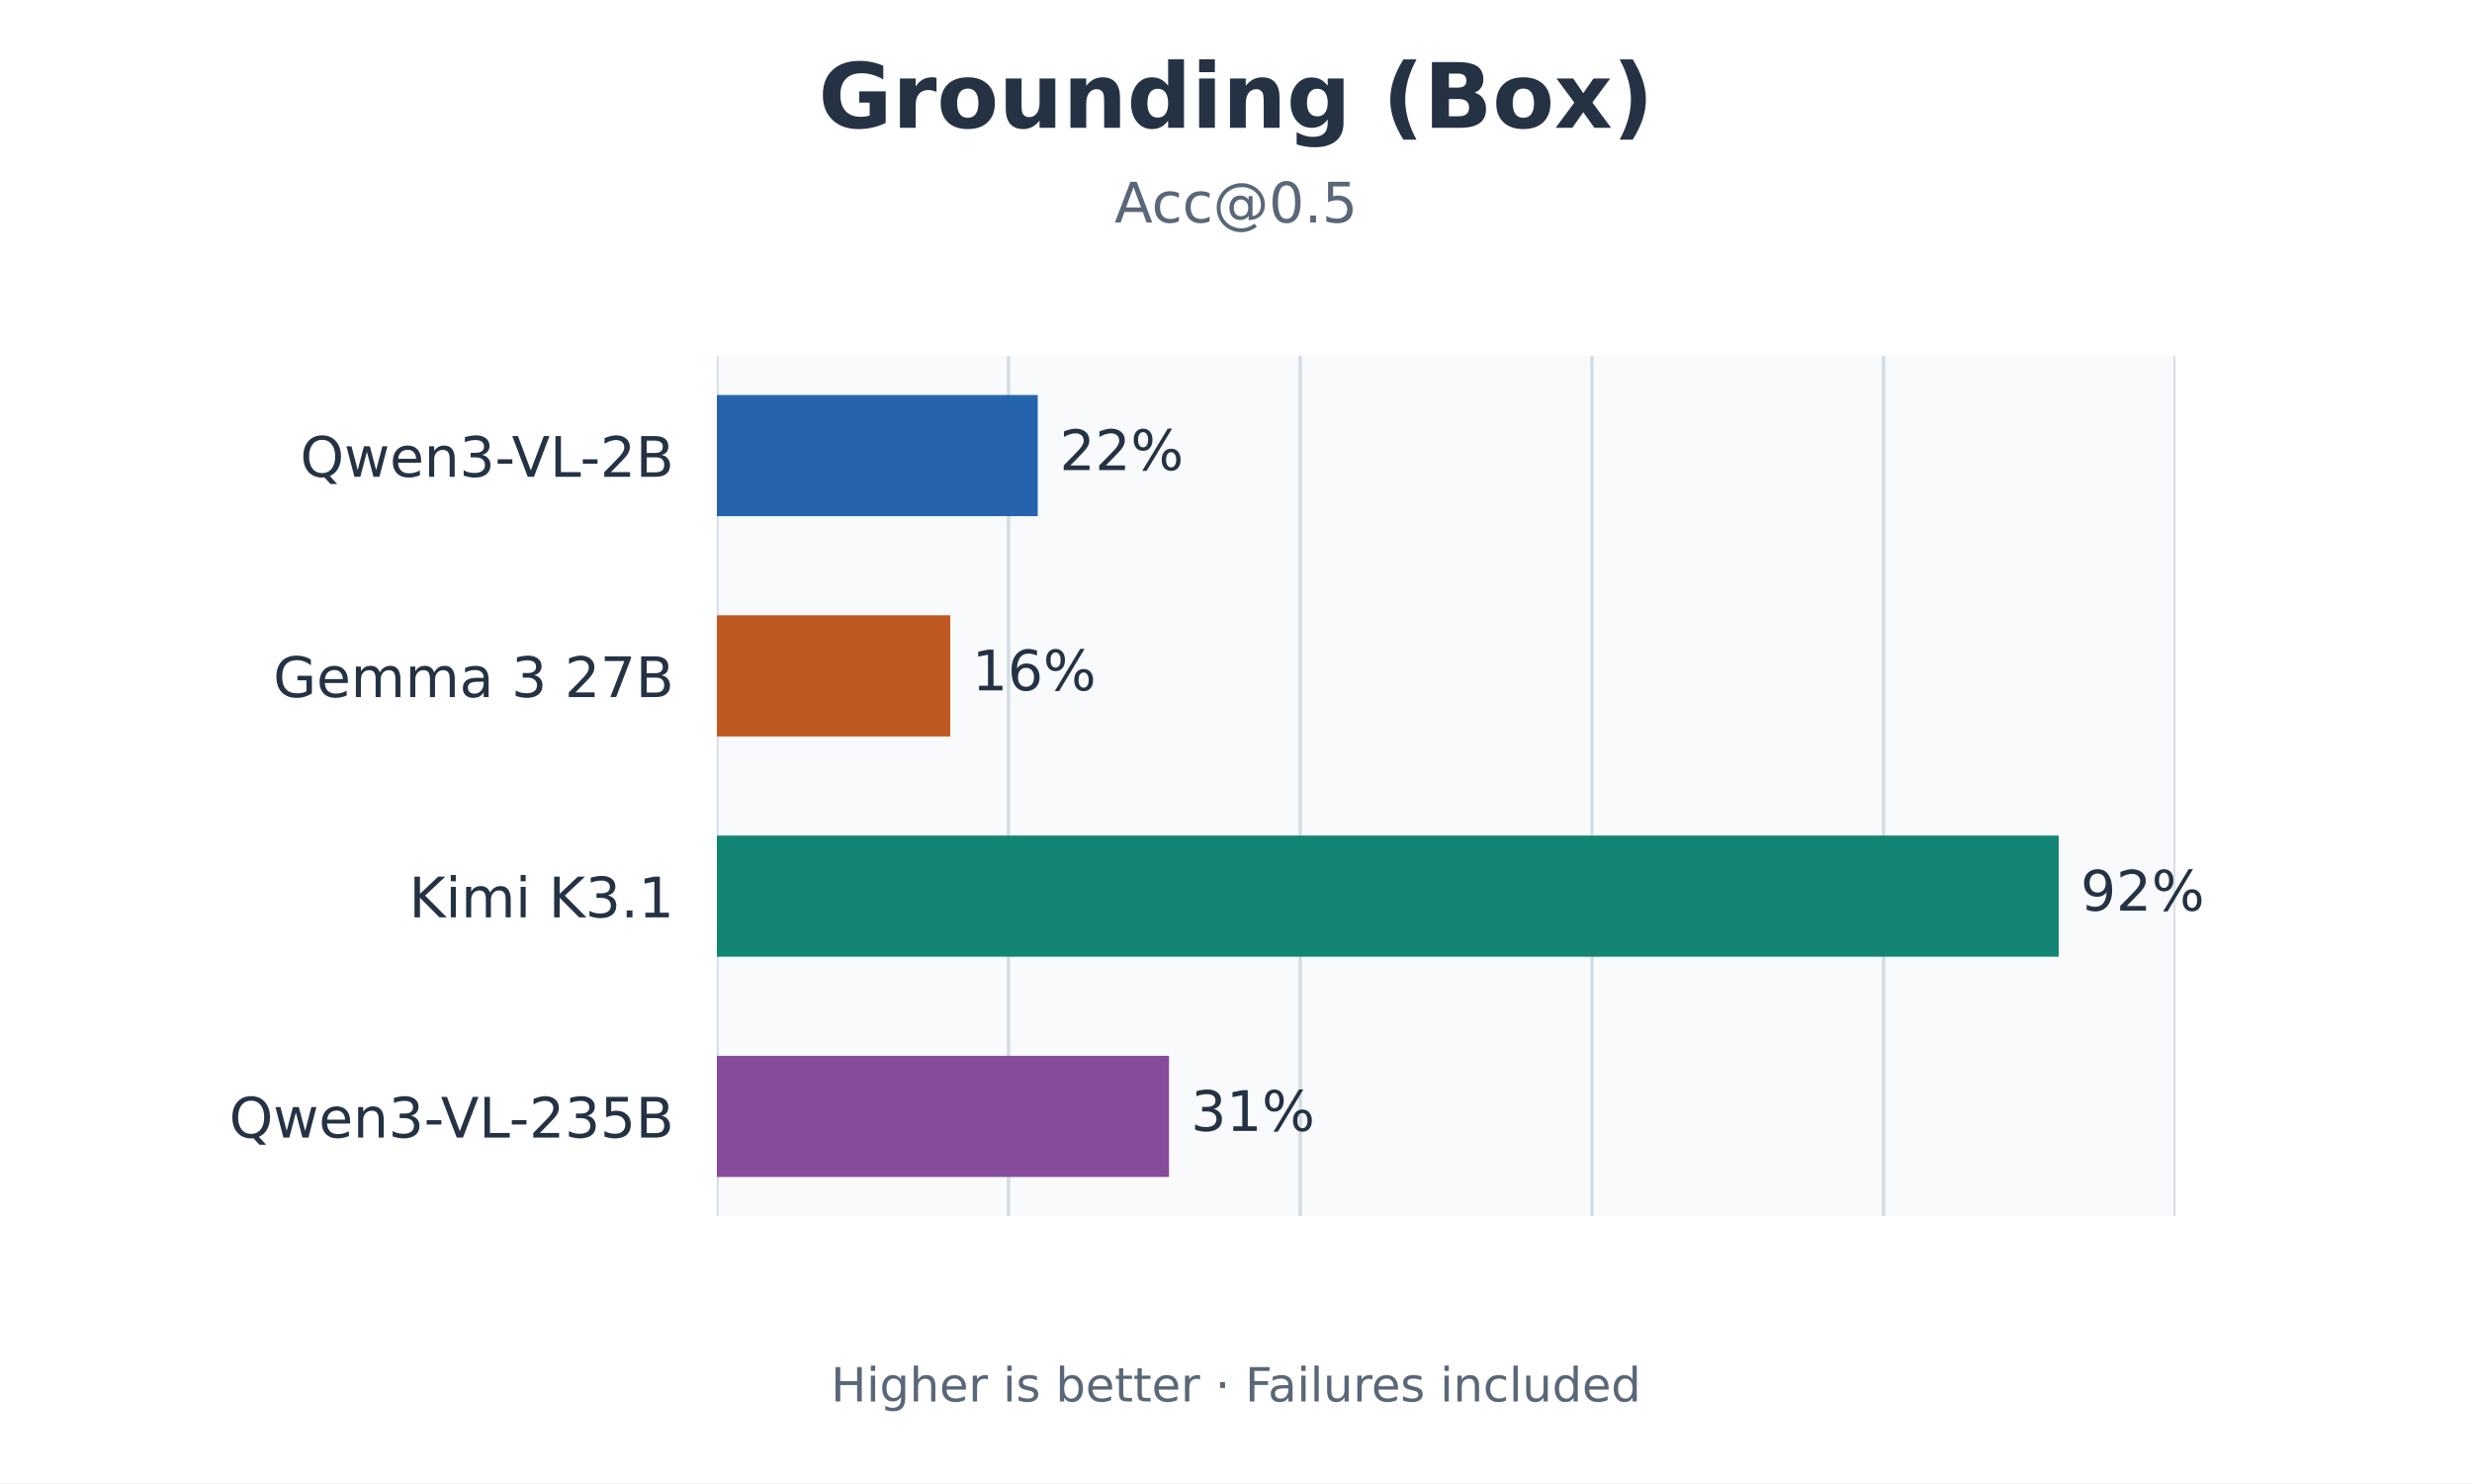
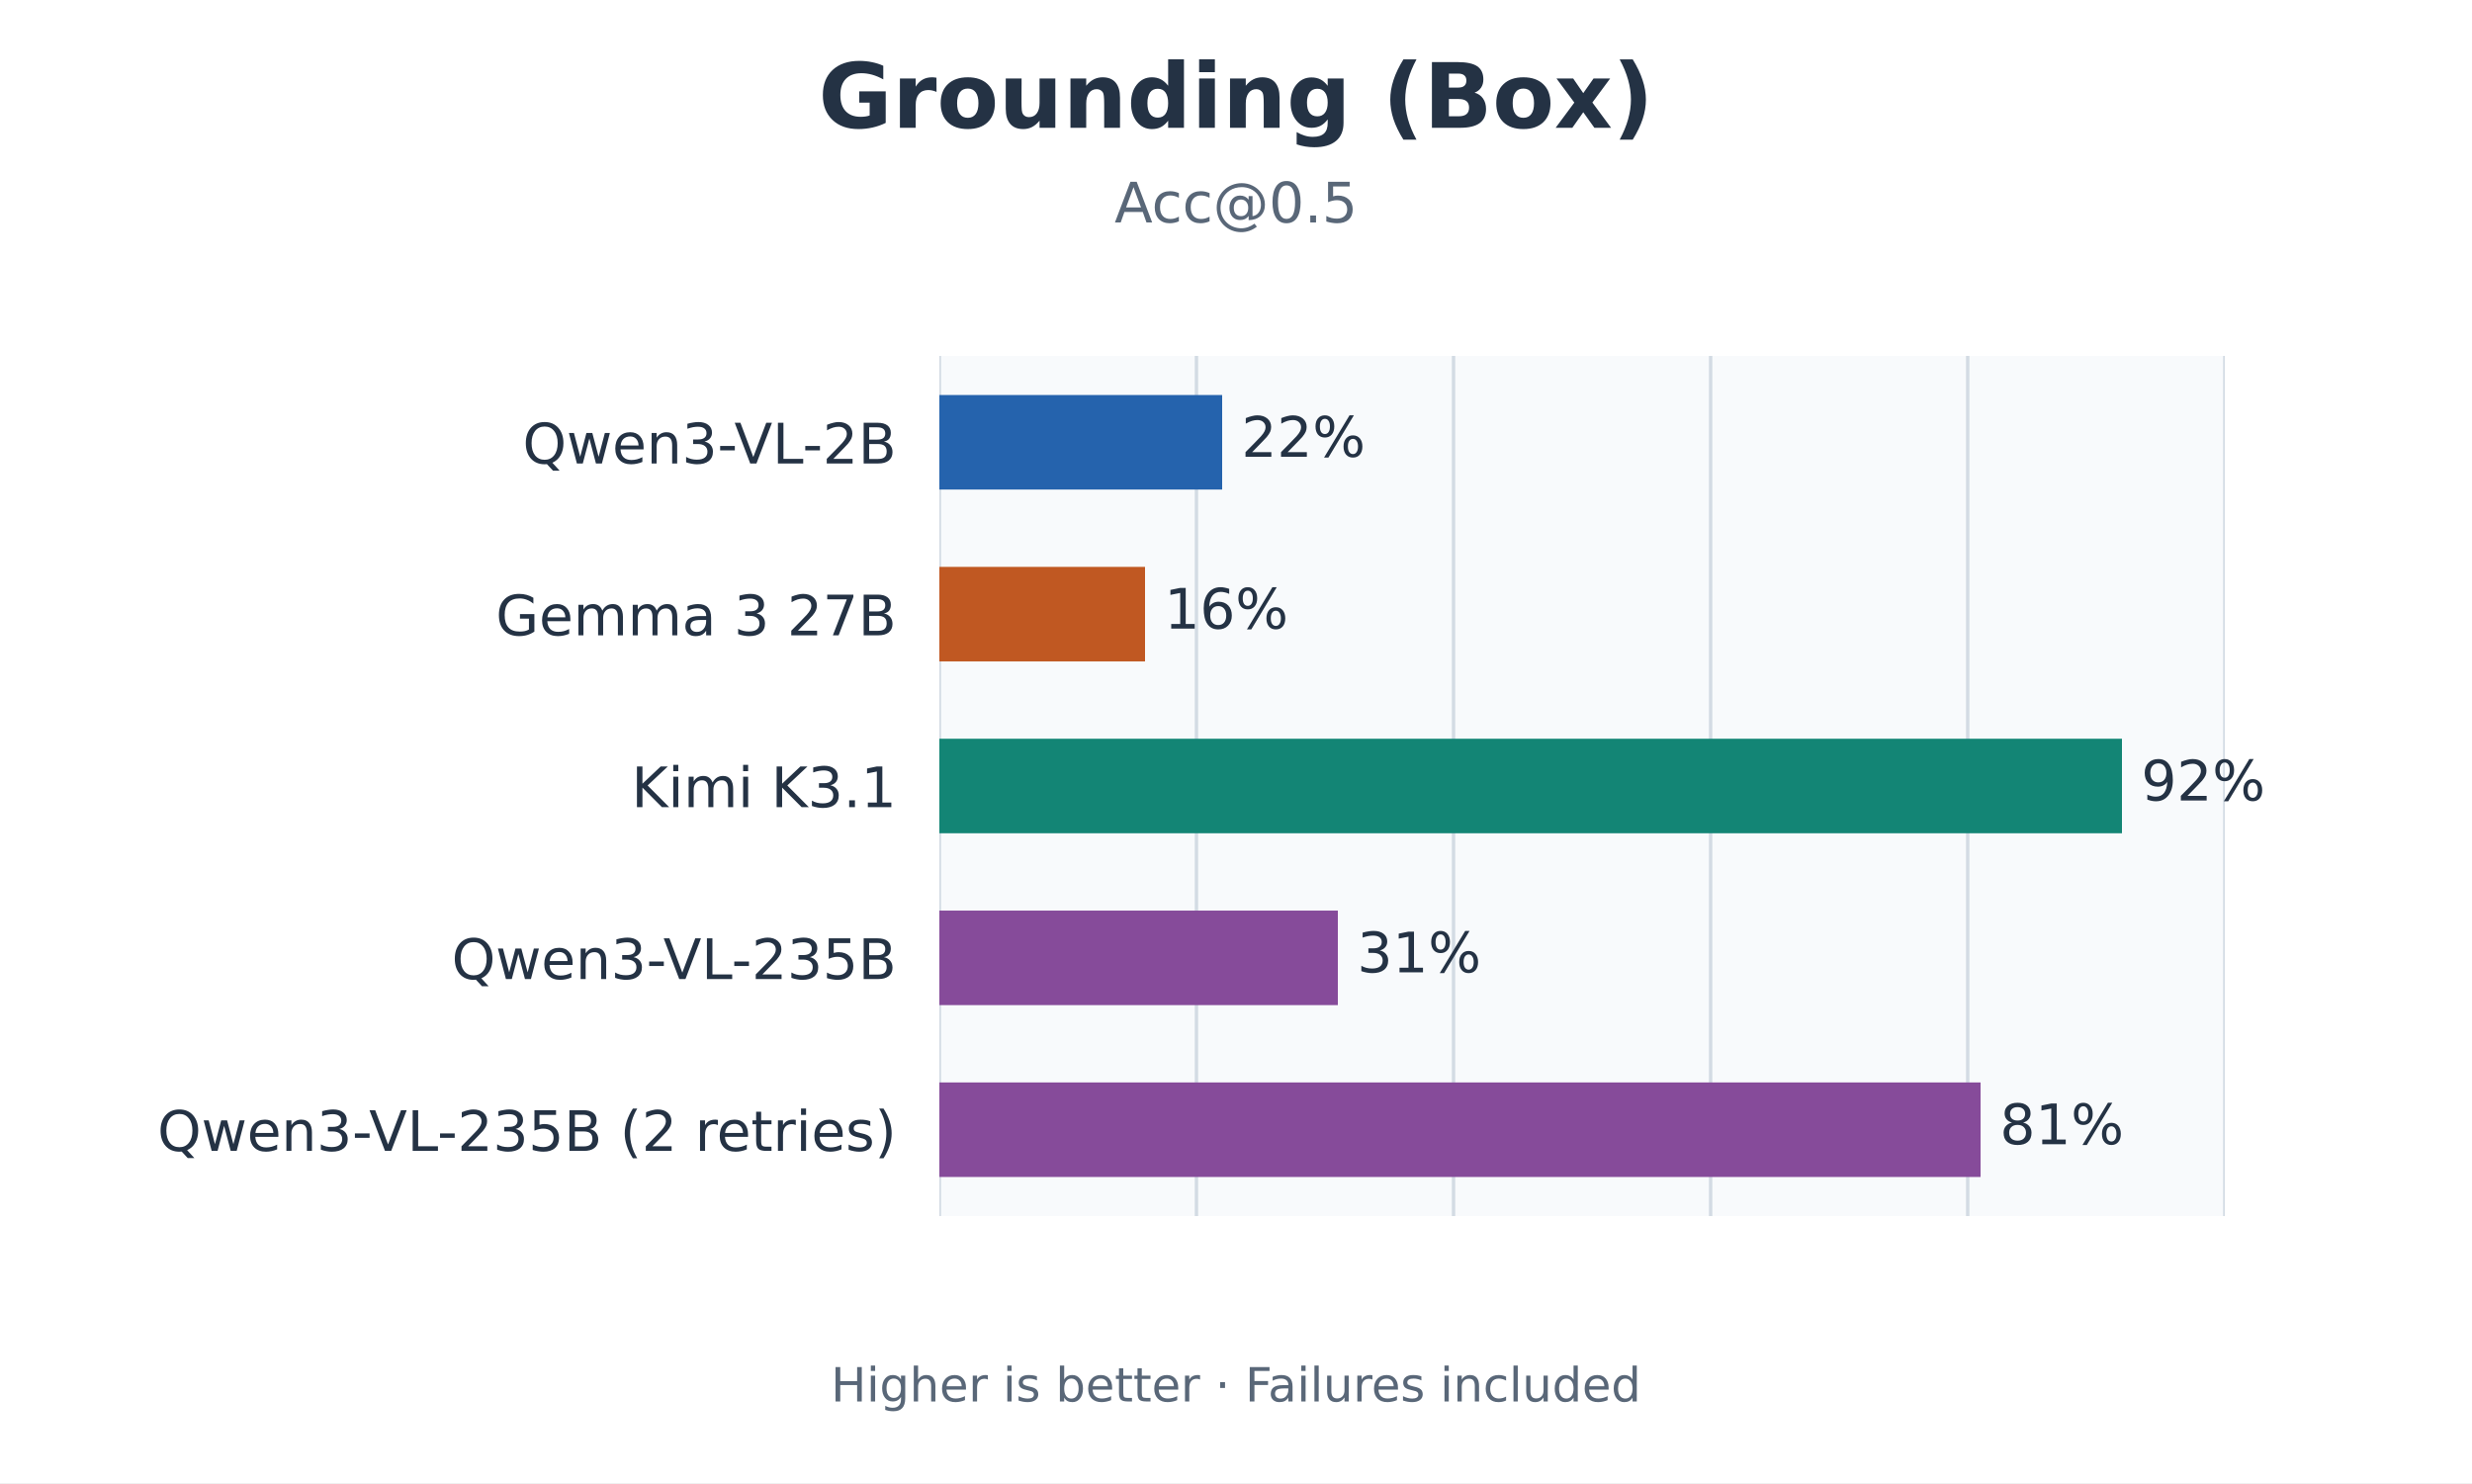
<svg xmlns="http://www.w3.org/2000/svg" width="576pt" height="345.6pt" viewBox="0 0 576 345.6" version="1.1">
  <defs>
    <style type="text/css">*{stroke-linejoin: round; stroke-linecap: butt}</style>
  </defs>
  <g id="figure_1">
    <g id="patch_1">
-       <path d="M 0 345.6  L 576 345.6  L 576 0  L 0 0  z " style="fill: #ffffff" />
+       <path d="M 0 345.6 L 576 345.6 L 576 0 L 0 0 z " style="fill: #ffffff" />
    </g>
    <g id="axes_1">
      <g id="patch_2">
-         <path d="M 167.04 283.392  L 506.88 283.392  L 506.88 82.944  L 167.04 82.944  z " style="fill: #f8fafc" />
+         <path d="M 218.88 283.392 L 518.4 283.392 L 518.4 82.944 L 218.88 82.944 z " style="fill: #f8fafc" />
      </g>
      <g id="matplotlib.axis_1">
        <g id="xtick_1">
          <g id="line2d_1">
-             <path d="M 167.04 283.392  L 167.04 82.944  " clip-path="url(#p53d1facaa8)" style="fill: none; stroke: #d3dbe4; stroke-width: 0.8; stroke-linecap: square" />
+             <path d="M 218.88 283.392 L 218.88 82.944 " clip-path="url(#p9a324c0101)" style="fill: none; stroke: #d3dbe4; stroke-width: 0.8; stroke-linecap: square" />
          </g>
          <g id="line2d_2" />
        </g>
        <g id="xtick_2">
          <g id="line2d_3">
-             <path d="M 235.008 283.392  L 235.008 82.944  " clip-path="url(#p53d1facaa8)" style="fill: none; stroke: #d3dbe4; stroke-width: 0.8; stroke-linecap: square" />
+             <path d="M 278.784 283.392 L 278.784 82.944 " clip-path="url(#p9a324c0101)" style="fill: none; stroke: #d3dbe4; stroke-width: 0.8; stroke-linecap: square" />
          </g>
          <g id="line2d_4" />
        </g>
        <g id="xtick_3">
          <g id="line2d_5">
-             <path d="M 302.976 283.392  L 302.976 82.944  " clip-path="url(#p53d1facaa8)" style="fill: none; stroke: #d3dbe4; stroke-width: 0.8; stroke-linecap: square" />
+             <path d="M 338.688 283.392 L 338.688 82.944 " clip-path="url(#p9a324c0101)" style="fill: none; stroke: #d3dbe4; stroke-width: 0.8; stroke-linecap: square" />
          </g>
          <g id="line2d_6" />
        </g>
        <g id="xtick_4">
          <g id="line2d_7">
-             <path d="M 370.944 283.392  L 370.944 82.944  " clip-path="url(#p53d1facaa8)" style="fill: none; stroke: #d3dbe4; stroke-width: 0.8; stroke-linecap: square" />
+             <path d="M 398.592 283.392 L 398.592 82.944 " clip-path="url(#p9a324c0101)" style="fill: none; stroke: #d3dbe4; stroke-width: 0.8; stroke-linecap: square" />
          </g>
          <g id="line2d_8" />
        </g>
        <g id="xtick_5">
          <g id="line2d_9">
-             <path d="M 438.912 283.392  L 438.912 82.944  " clip-path="url(#p53d1facaa8)" style="fill: none; stroke: #d3dbe4; stroke-width: 0.8; stroke-linecap: square" />
+             <path d="M 458.496 283.392 L 458.496 82.944 " clip-path="url(#p9a324c0101)" style="fill: none; stroke: #d3dbe4; stroke-width: 0.8; stroke-linecap: square" />
          </g>
          <g id="line2d_10" />
        </g>
        <g id="xtick_6">
          <g id="line2d_11">
-             <path d="M 506.88 283.392  L 506.88 82.944  " clip-path="url(#p53d1facaa8)" style="fill: none; stroke: #d3dbe4; stroke-width: 0.8; stroke-linecap: square" />
+             <path d="M 518.4 283.392 L 518.4 82.944 " clip-path="url(#p9a324c0101)" style="fill: none; stroke: #d3dbe4; stroke-width: 0.8; stroke-linecap: square" />
          </g>
          <g id="line2d_12" />
        </g>
      </g>
      <g id="matplotlib.axis_2">
        <g id="ytick_1">
          <g id="line2d_13" />
          <g id="text_1">
-             <text style="font-size: 13px; font-family: 'DejaVu Sans'; text-anchor: end; fill: #243244" x="157.04" y="111.11" transform="rotate(-0 157.04 111.1098)">Qwen3-VL-2B</text>
+             <text style="font-size: 13px; font-family: 'DejaVu Sans'; text-anchor: end; fill: #243244" x="208.88" y="108.007" transform="rotate(-0 208.88 108.0074)">Qwen3-VL-2B</text>
          </g>
        </g>
        <g id="ytick_2">
          <g id="line2d_14" />
          <g id="text_2">
-             <text style="font-size: 13px; font-family: 'DejaVu Sans'; text-anchor: end; fill: #243244" x="157.04" y="162.441" transform="rotate(-0 157.04 162.4409)">Gemma 3 27B</text>
+             <text style="font-size: 13px; font-family: 'DejaVu Sans'; text-anchor: end; fill: #243244" x="208.88" y="148.057" transform="rotate(-0 208.88 148.0569)">Gemma 3 27B</text>
          </g>
        </g>
        <g id="ytick_3">
          <g id="line2d_15" />
          <g id="text_3">
-             <text style="font-size: 13px; font-family: 'DejaVu Sans'; text-anchor: end; fill: #243244" x="157.04" y="213.773" transform="rotate(-0 157.04 213.7725)">Kimi K3.1</text>
+             <text style="font-size: 13px; font-family: 'DejaVu Sans'; text-anchor: end; fill: #243244" x="208.88" y="188.107" transform="rotate(-0 208.88 188.107)">Kimi K3.1</text>
          </g>
        </g>
        <g id="ytick_4">
          <g id="line2d_16" />
          <g id="text_4">
-             <text style="font-size: 13px; font-family: 'DejaVu Sans'; text-anchor: end; fill: #243244" x="157.04" y="265.103" transform="rotate(-0 157.04 265.1031)">Qwen3-VL-235B</text>
+             <text style="font-size: 13px; font-family: 'DejaVu Sans'; text-anchor: end; fill: #243244" x="208.88" y="228.156" transform="rotate(-0 208.88 228.156)">Qwen3-VL-235B</text>
+           </g>
+         </g>
+         <g id="ytick_5">
+           <g id="line2d_17" />
+           <g id="text_5">
+             <text style="font-size: 13px; font-family: 'DejaVu Sans'; text-anchor: end; fill: #243244" x="208.88" y="268.206" transform="rotate(-0 208.88 268.2061)">Qwen3-VL-235B (2 retries)</text>
          </g>
        </g>
      </g>
      <g id="patch_3">
-         <path d="M 167.04 92.055  L 241.805 92.055  L 241.805 120.287  L 167.04 120.287  z " clip-path="url(#p53d1facaa8)" style="fill: #2563ad" />
+         <path d="M 218.88 92.055 L 284.774 92.055 L 284.774 114.083 L 218.88 114.083 z " clip-path="url(#p9a324c0101)" style="fill: #2563ad" />
      </g>
      <g id="patch_4">
-         <path d="M 167.04 143.386  L 221.414 143.386  L 221.414 171.618  L 167.04 171.618  z " clip-path="url(#p53d1facaa8)" style="fill: #c05822" />
+         <path d="M 218.88 132.105 L 266.803 132.105 L 266.803 154.132 L 218.88 154.132 z " clip-path="url(#p9a324c0101)" style="fill: #c05822" />
      </g>
      <g id="patch_5">
-         <path d="M 167.04 194.718  L 479.693 194.718  L 479.693 222.95  L 167.04 222.95  z " clip-path="url(#p53d1facaa8)" style="fill: #138575" />
+         <path d="M 218.88 172.154 L 494.438 172.154 L 494.438 194.182 L 218.88 194.182 z " clip-path="url(#p9a324c0101)" style="fill: #138575" />
      </g>
      <g id="patch_6">
-         <path d="M 167.04 246.049  L 272.39 246.049  L 272.39 274.281  L 167.04 274.281  z " clip-path="url(#p53d1facaa8)" style="fill: #864b9a" />
+         <path d="M 218.88 212.204 L 311.731 212.204 L 311.731 234.231 L 218.88 234.231 z " clip-path="url(#p9a324c0101)" style="fill: #864b9a" />
      </g>
-       <g id="text_5">
-         <text style="font-size: 13px; font-family: 'DejaVu Sans'; text-anchor: start; fill: #243244" x="246.902" y="109.548" transform="rotate(-0 246.9024 109.5483)">22%</text>
+       <g id="patch_7">
+         <path d="M 218.88 252.253 L 461.491 252.253 L 461.491 274.281 L 218.88 274.281 z " clip-path="url(#p9a324c0101)" style="fill: #864b9a" />
      </g>
      <g id="text_6">
-         <text style="font-size: 13px; font-family: 'DejaVu Sans'; text-anchor: start; fill: #243244" x="226.512" y="160.879" transform="rotate(-0 226.512 160.8794)">16%</text>
+         <text style="font-size: 13px; font-family: 'DejaVu Sans'; text-anchor: start; fill: #243244" x="289.267" y="106.446" transform="rotate(-0 289.2672 106.4459)">22%</text>
      </g>
      <g id="text_7">
-         <text style="font-size: 13px; font-family: 'DejaVu Sans'; text-anchor: start; fill: #243244" x="484.79" y="212.211" transform="rotate(-0 484.7904 212.2105)">92%</text>
+         <text style="font-size: 13px; font-family: 'DejaVu Sans'; text-anchor: start; fill: #243244" x="271.296" y="146.495" transform="rotate(-0 271.296 146.4954)">16%</text>
      </g>
      <g id="text_8">
-         <text style="font-size: 13px; font-family: 'DejaVu Sans'; text-anchor: start; fill: #243244" x="277.488" y="263.542" transform="rotate(-0 277.488 263.5416)">31%</text>
+         <text style="font-size: 13px; font-family: 'DejaVu Sans'; text-anchor: start; fill: #243244" x="498.931" y="186.545" transform="rotate(-0 498.9312 186.545)">92%</text>
+       </g>
+       <g id="text_9">
+         <text style="font-size: 13px; font-family: 'DejaVu Sans'; text-anchor: start; fill: #243244" x="316.224" y="226.595" transform="rotate(-0 316.224 226.5945)">31%</text>
+       </g>
+       <g id="text_10">
+         <text style="font-size: 13px; font-family: 'DejaVu Sans'; text-anchor: start; fill: #243244" x="465.984" y="266.644" transform="rotate(-0 465.984 266.6441)">81%</text>
      </g>
    </g>
-     <g id="text_9">
+     <g id="text_11">
      <text style="font-weight: 700; font-size: 21px; font-family: 'DejaVu Sans'; text-anchor: middle; fill: #243244" x="288" y="29.781" transform="rotate(-0 288 29.78072)">Grounding (Box)</text>
    </g>
-     <g id="text_10">
+     <g id="text_12">
      <text style="font-size: 13px; font-family: 'DejaVu Sans'; text-anchor: middle; fill: #596778" x="288" y="51.84" transform="rotate(-0 288 51.84)">Acc@0.5</text>
    </g>
-     <g id="text_11">
+     <g id="text_13">
      <text style="font-size: 11px; font-family: 'DejaVu Sans'; text-anchor: middle; fill: #596778" x="288" y="326.592" transform="rotate(-0 288 326.592)">Higher is better · Failures included</text>
    </g>
  </g>
  <defs>
-     <clipPath id="p53d1facaa8">
-       <rect x="167.04" y="82.944" width="339.84" height="200.448" />
+     <clipPath id="p9a324c0101">
+       <rect x="218.88" y="82.944" width="299.52" height="200.448" />
    </clipPath>
  </defs>
</svg>
